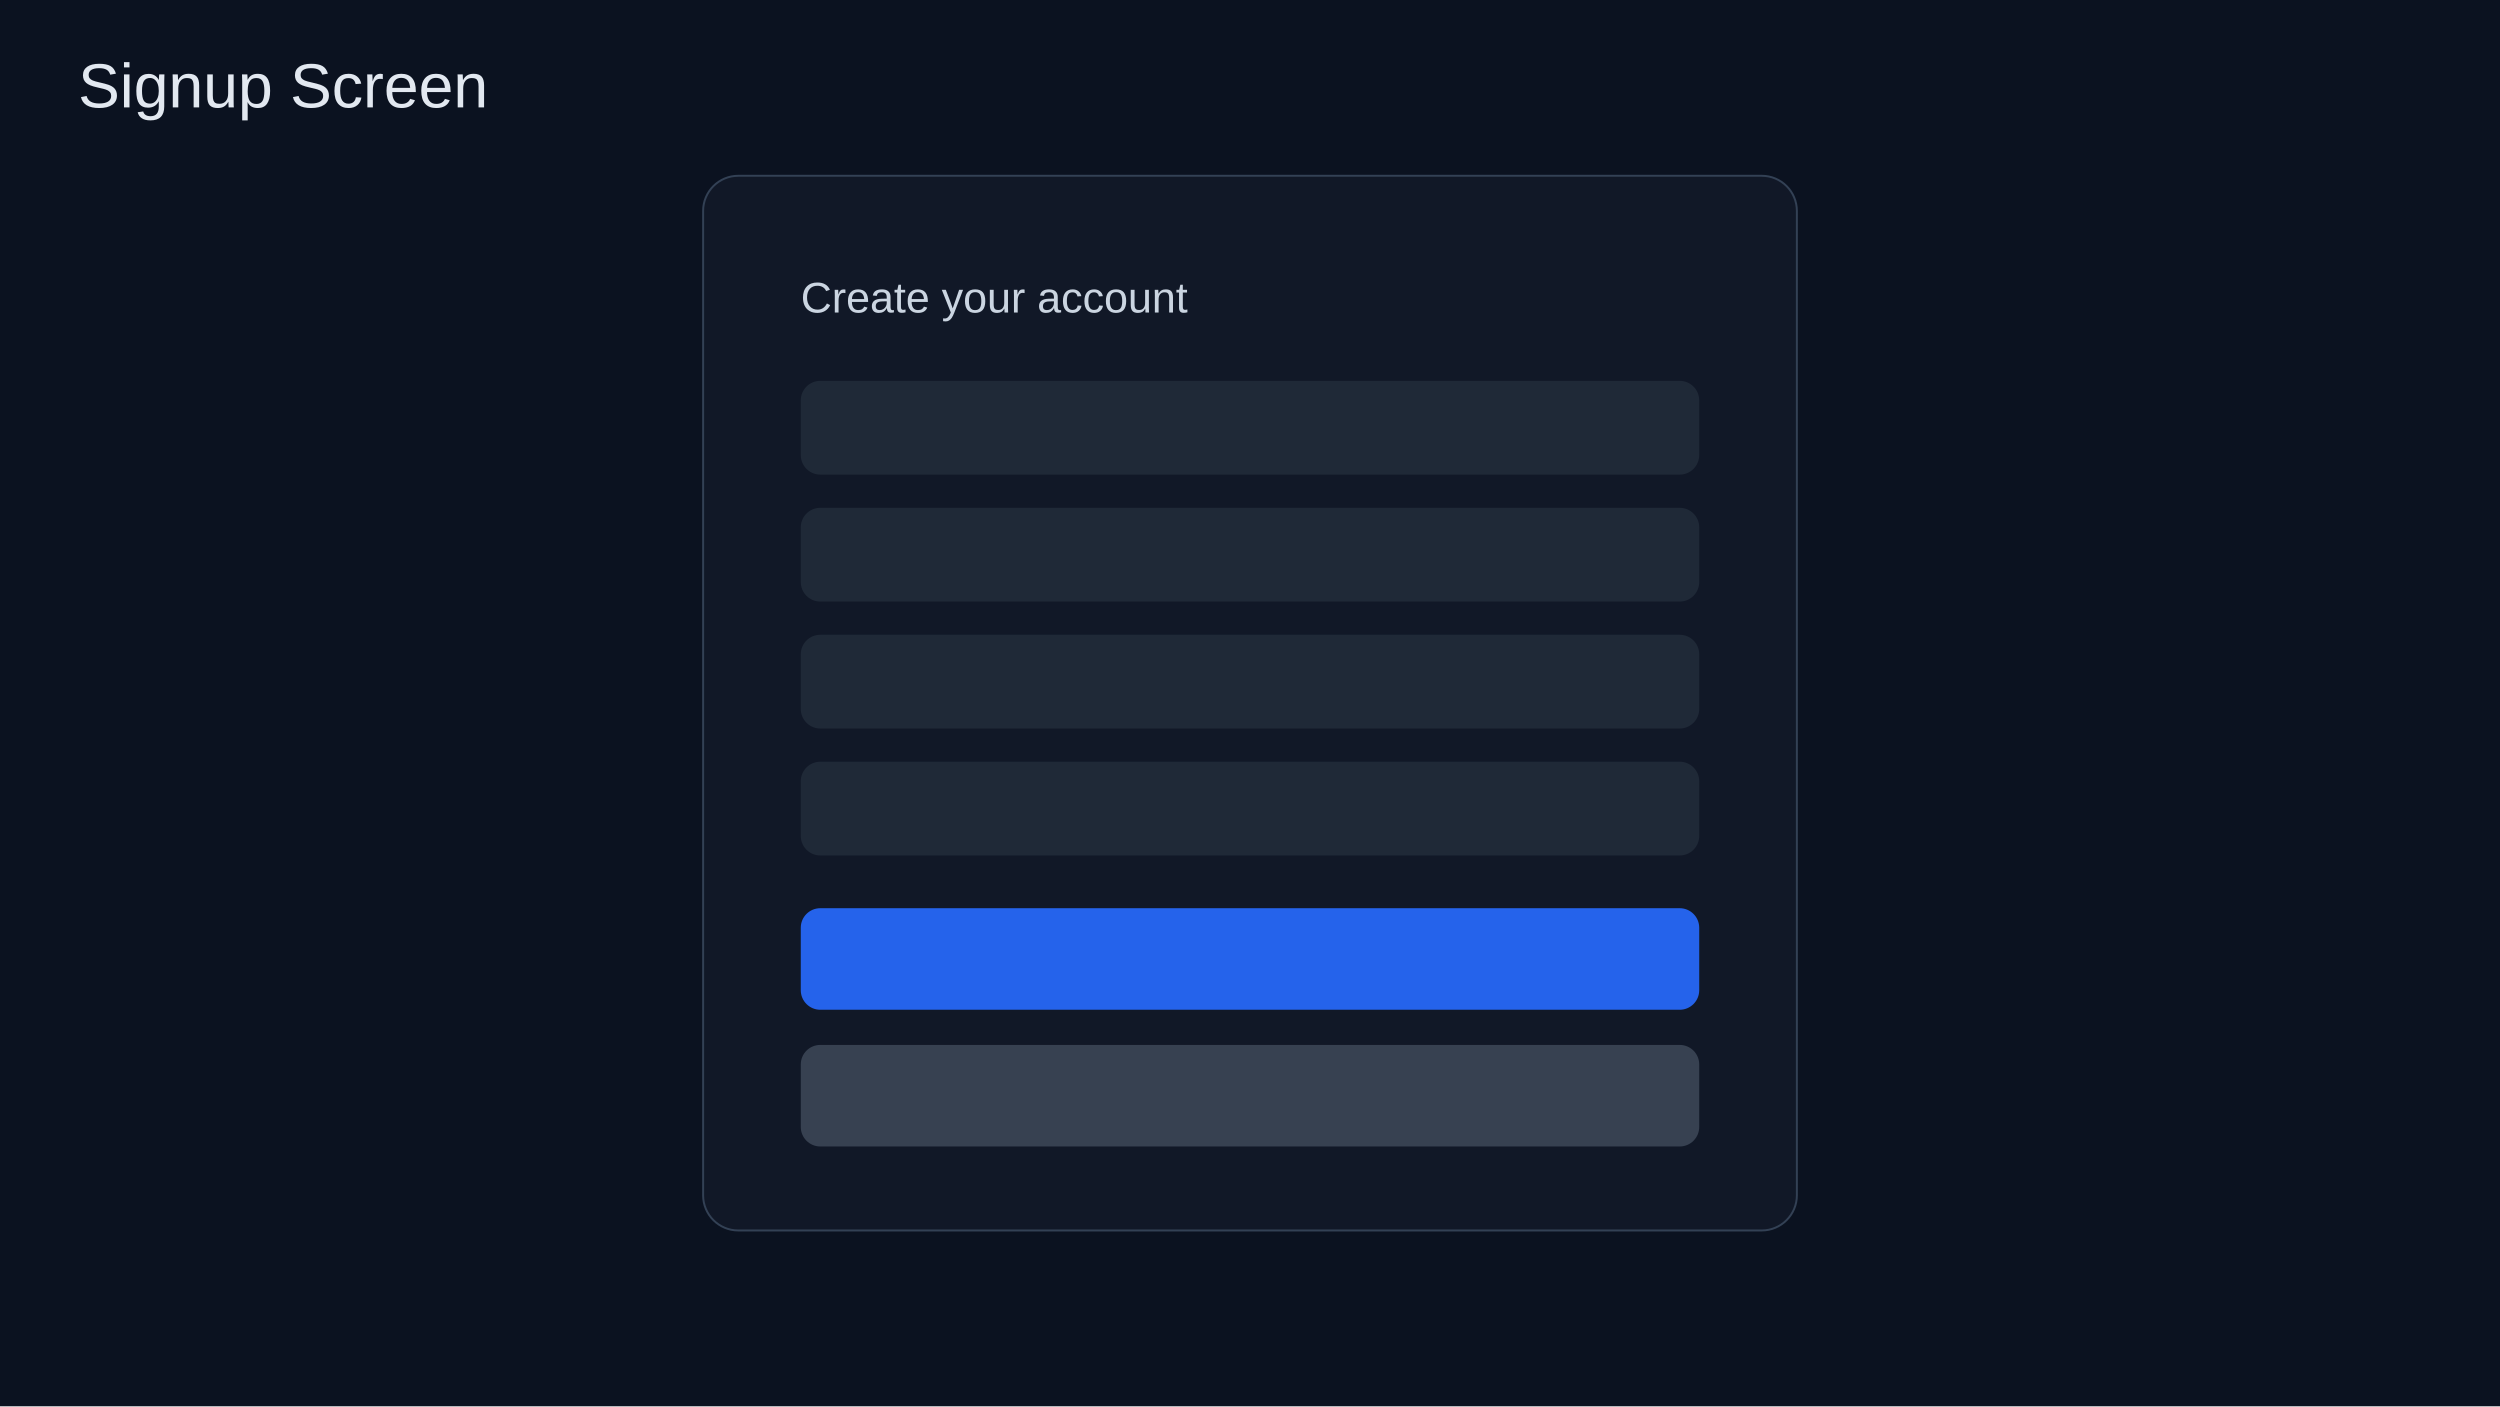
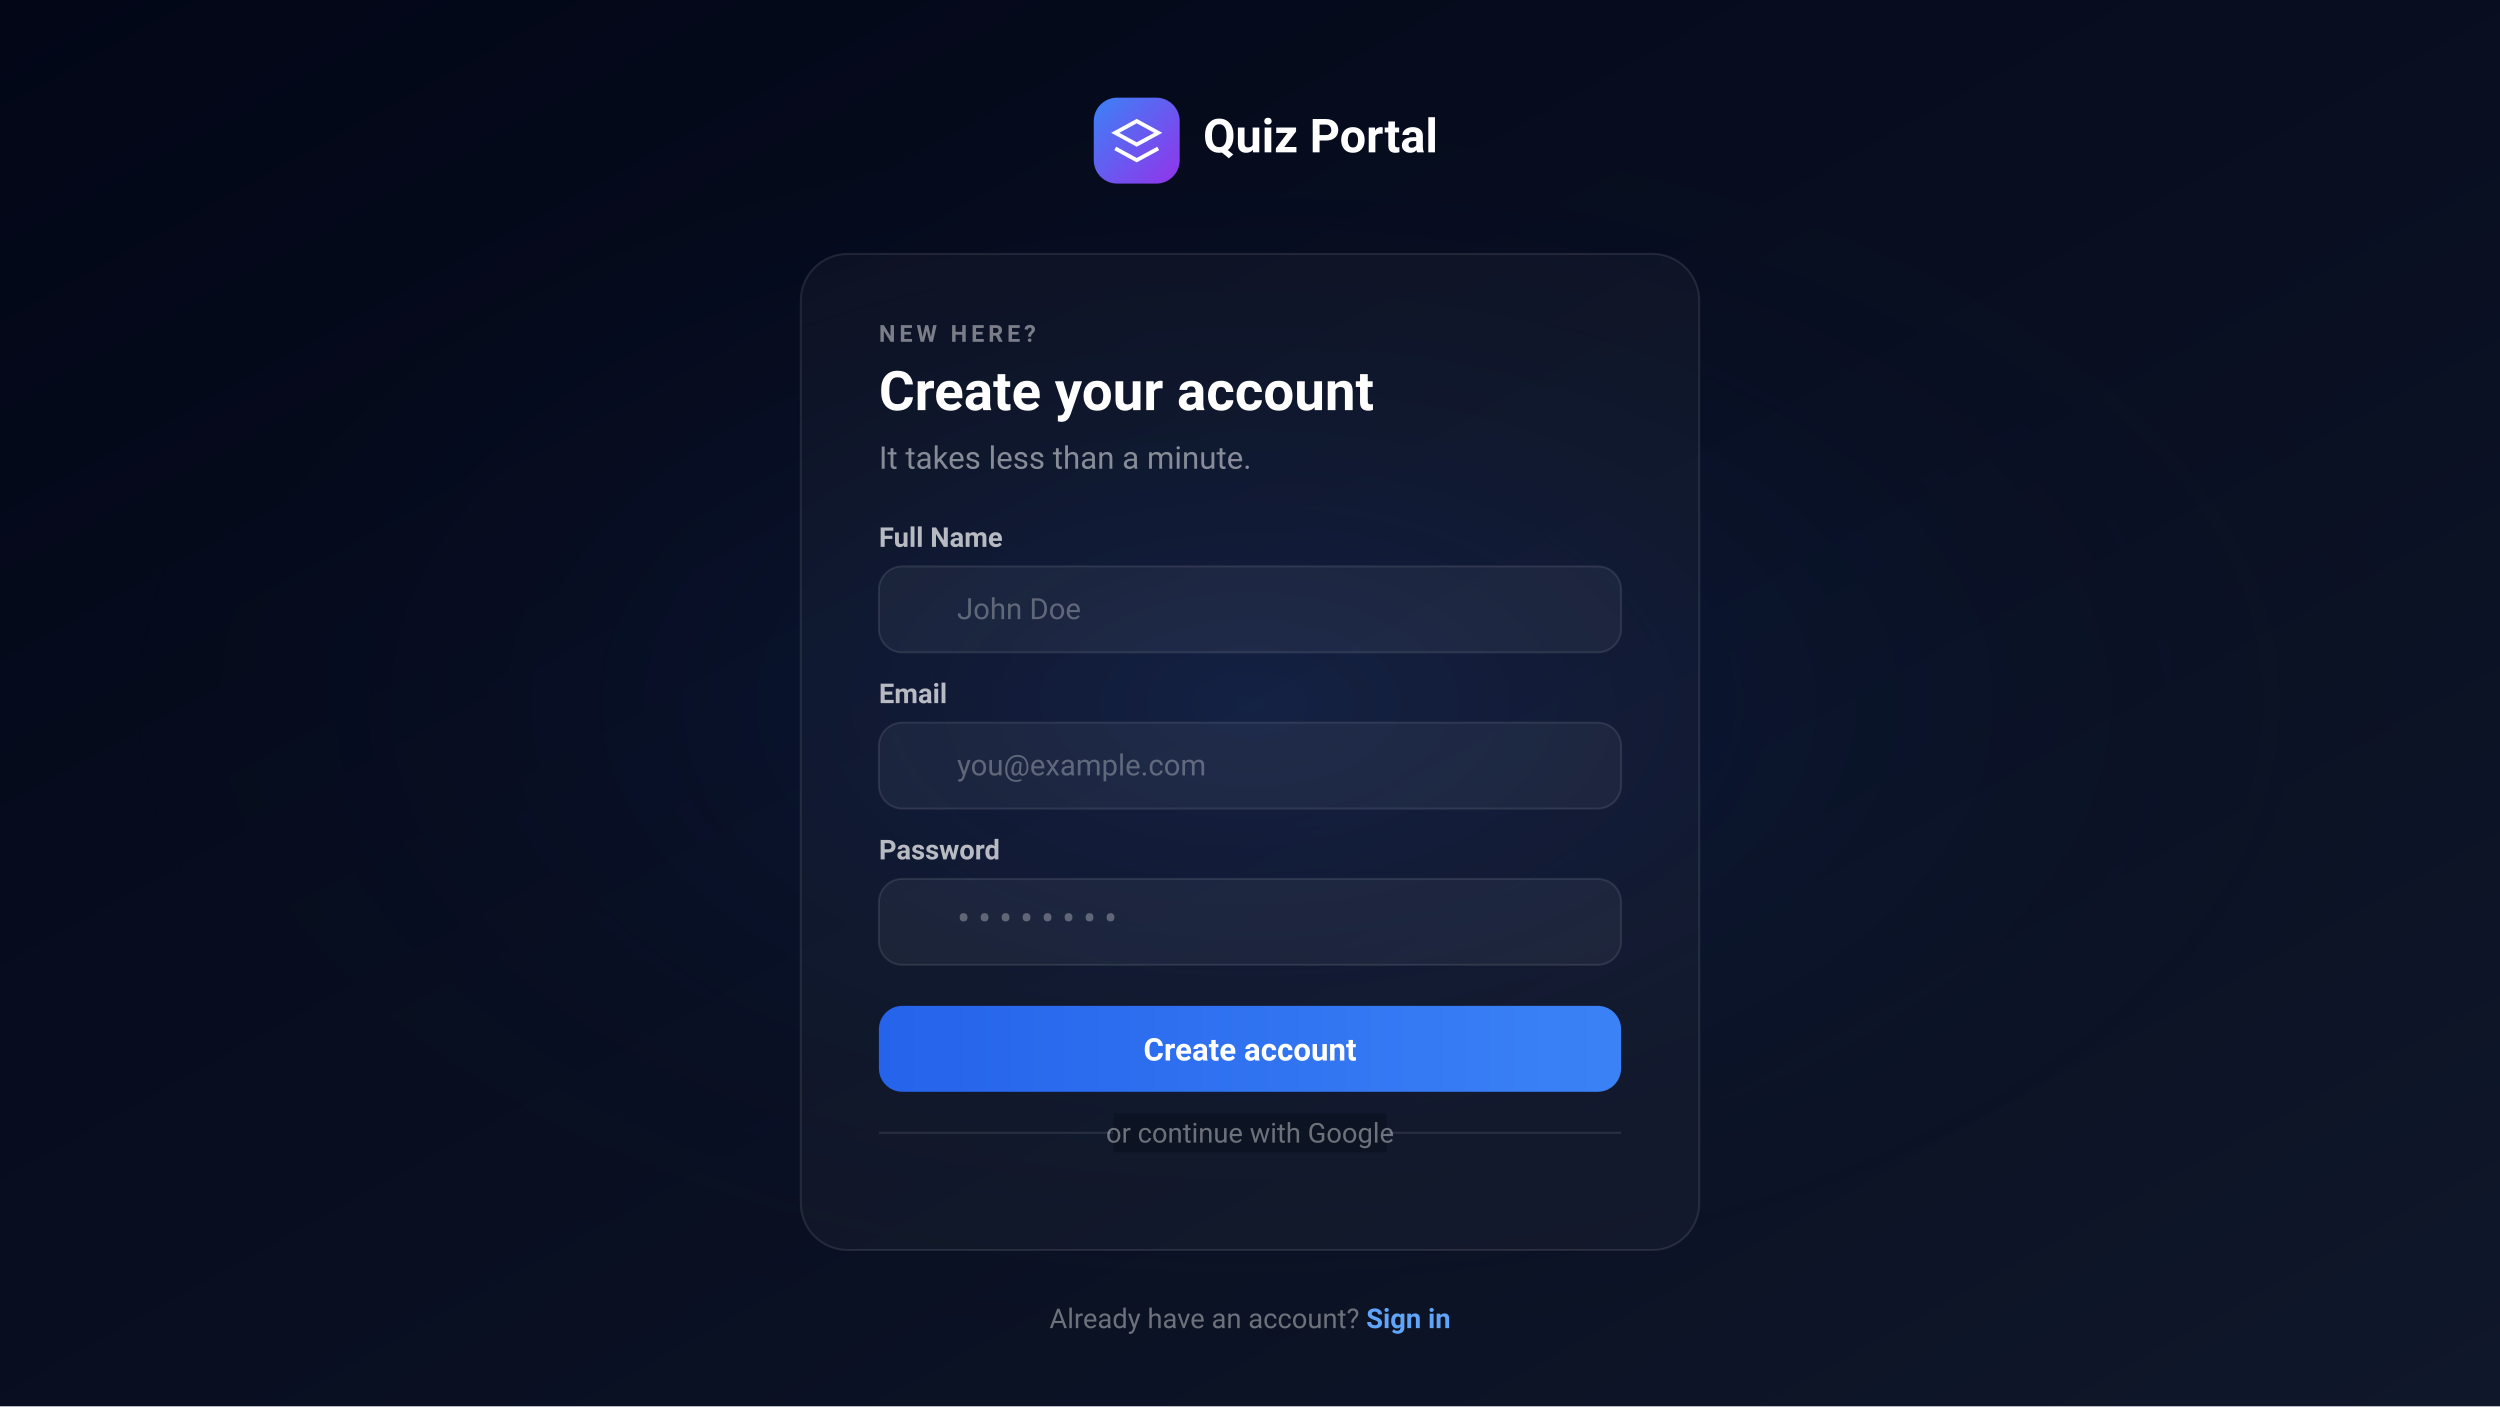
<svg xmlns="http://www.w3.org/2000/svg" width="1280" height="720" viewBox="0 0 1280 720">
-   <rect width="1280" height="720" fill="#0b1220" />
-   <text x="40" y="55" fill="#e2e8f0" font-size="32" font-family="Arial">Signup Screen</text>
-   <rect x="360" y="90" width="560" height="540" rx="18" fill="#111827" stroke="#334155" />
-   <text x="410" y="160" fill="#cbd5e1" font-size="22" font-family="Arial">Create your account</text>
-   <rect x="410" y="195" width="460" height="48" rx="10" fill="#1f2937" />
-   <rect x="410" y="260" width="460" height="48" rx="10" fill="#1f2937" />
-   <rect x="410" y="325" width="460" height="48" rx="10" fill="#1f2937" />
-   <rect x="410" y="390" width="460" height="48" rx="10" fill="#1f2937" />
-   <rect x="410" y="465" width="460" height="52" rx="10" fill="#2563eb" />
-   <rect x="410" y="535" width="460" height="52" rx="10" fill="#374151" />
+   <defs>
+     <linearGradient id="bg" x1="0%" y1="0%" x2="100%" y2="100%">
+       <stop offset="0%" stop-color="#020617" />
+       <stop offset="100%" stop-color="#0f172a" />
+     </linearGradient>
+     <radialGradient id="centerGlow" cx="50%" cy="50%" r="50%">
+       <stop offset="0%" stop-color="rgba(37, 99, 235, 0.15)" />
+       <stop offset="100%" stop-color="transparent" />
+     </radialGradient>
+     <linearGradient id="primaryBtn" x1="0%" y1="0%" x2="100%" y2="0%">
+       <stop offset="0%" stop-color="#2563eb" />
+       <stop offset="100%" stop-color="#3b82f6" />
+     </linearGradient>
+     <linearGradient id="logoBg" x1="0%" y1="0%" x2="100%" y2="100%">
+       <stop offset="0%" stop-color="#3b82f6" />
+       <stop offset="100%" stop-color="#9333ea" />
+     </linearGradient>
+   </defs>
+   <style>
+     text { font-family: -apple-system, BlinkMacSystemFont, "Segoe UI", Roboto, Helvetica, Arial, sans-serif; }
+   </style>
+   <rect width="1280" height="720" fill="url(#bg)" />
+   <rect width="1280" height="720" fill="url(#centerGlow)" />
+   <g transform="translate(560, 50)">
+     <rect x="0" y="0" width="44" height="44" rx="12" fill="url(#logoBg)" />
+     <path d="M22 12 L11 18 L22 24 L33 18 Z" fill="none" stroke="white" stroke-width="2" />
+     <path d="M11 26 L22 32 L33 26" fill="none" stroke="white" stroke-width="2" />
+     <text x="56" y="28" fill="white" font-size="24" font-weight="bold">Quiz Portal</text>
+   </g>
+   <g transform="translate(410, 130)">
+     <rect x="0" y="0" width="460" height="510" rx="24" fill="rgba(255,255,255,0.03)" stroke="rgba(255,255,255,0.1)" stroke-width="1" />
+     <text x="40" y="45" fill="rgba(255,255,255,0.45)" font-size="12" font-weight="bold" letter-spacing="2">NEW HERE?</text>
+     <text x="40" y="80" fill="white" font-size="28" font-weight="bold">Create your account</text>
+     <text x="40" y="110" fill="rgba(255,255,255,0.5)" font-size="16">It takes less than a minute.</text>
+     <text x="40" y="150" fill="rgba(255,255,255,0.7)" font-size="14" font-weight="bold">Full Name</text>
+     <rect x="40" y="160" width="380" height="44" rx="12" fill="rgba(255,255,255,0.05)" stroke="rgba(255,255,255,0.1)" />
+     <text x="80" y="187" fill="rgba(255,255,255,0.3)" font-size="15">John Doe</text>
+     <text x="40" y="230" fill="rgba(255,255,255,0.7)" font-size="14" font-weight="bold">Email</text>
+     <rect x="40" y="240" width="380" height="44" rx="12" fill="rgba(255,255,255,0.05)" stroke="rgba(255,255,255,0.1)" />
+     <text x="80" y="267" fill="rgba(255,255,255,0.3)" font-size="15">you@example.com</text>
+     <text x="40" y="310" fill="rgba(255,255,255,0.7)" font-size="14" font-weight="bold">Password</text>
+     <rect x="40" y="320" width="380" height="44" rx="12" fill="rgba(255,255,255,0.05)" stroke="rgba(255,255,255,0.1)" />
+     <text x="80" y="347" fill="rgba(255,255,255,0.3)" font-size="20" letter-spacing="4">••••••••</text>
+     <rect x="40" y="385" width="380" height="44" rx="12" fill="url(#primaryBtn)" />
+     <text x="230" y="413" fill="white" font-size="16" font-weight="bold" text-anchor="middle">Create account</text>
+     <line x1="40" y1="450" x2="420" y2="450" stroke="rgba(255,255,255,0.1)" stroke-width="1" />
+     <rect x="160" y="440" width="140" height="20" fill="#0C1322" />
+     <text x="230" y="455" fill="rgba(255,255,255,0.4)" font-size="14" text-anchor="middle">or continue with Google</text>
+   </g>
+   <text x="640" y="680" fill="rgba(255,255,255,0.4)" font-size="14" text-anchor="middle">Already have an account? <tspan fill="#60a5fa" font-weight="bold">Sign in</tspan>
+   </text>
</svg>
